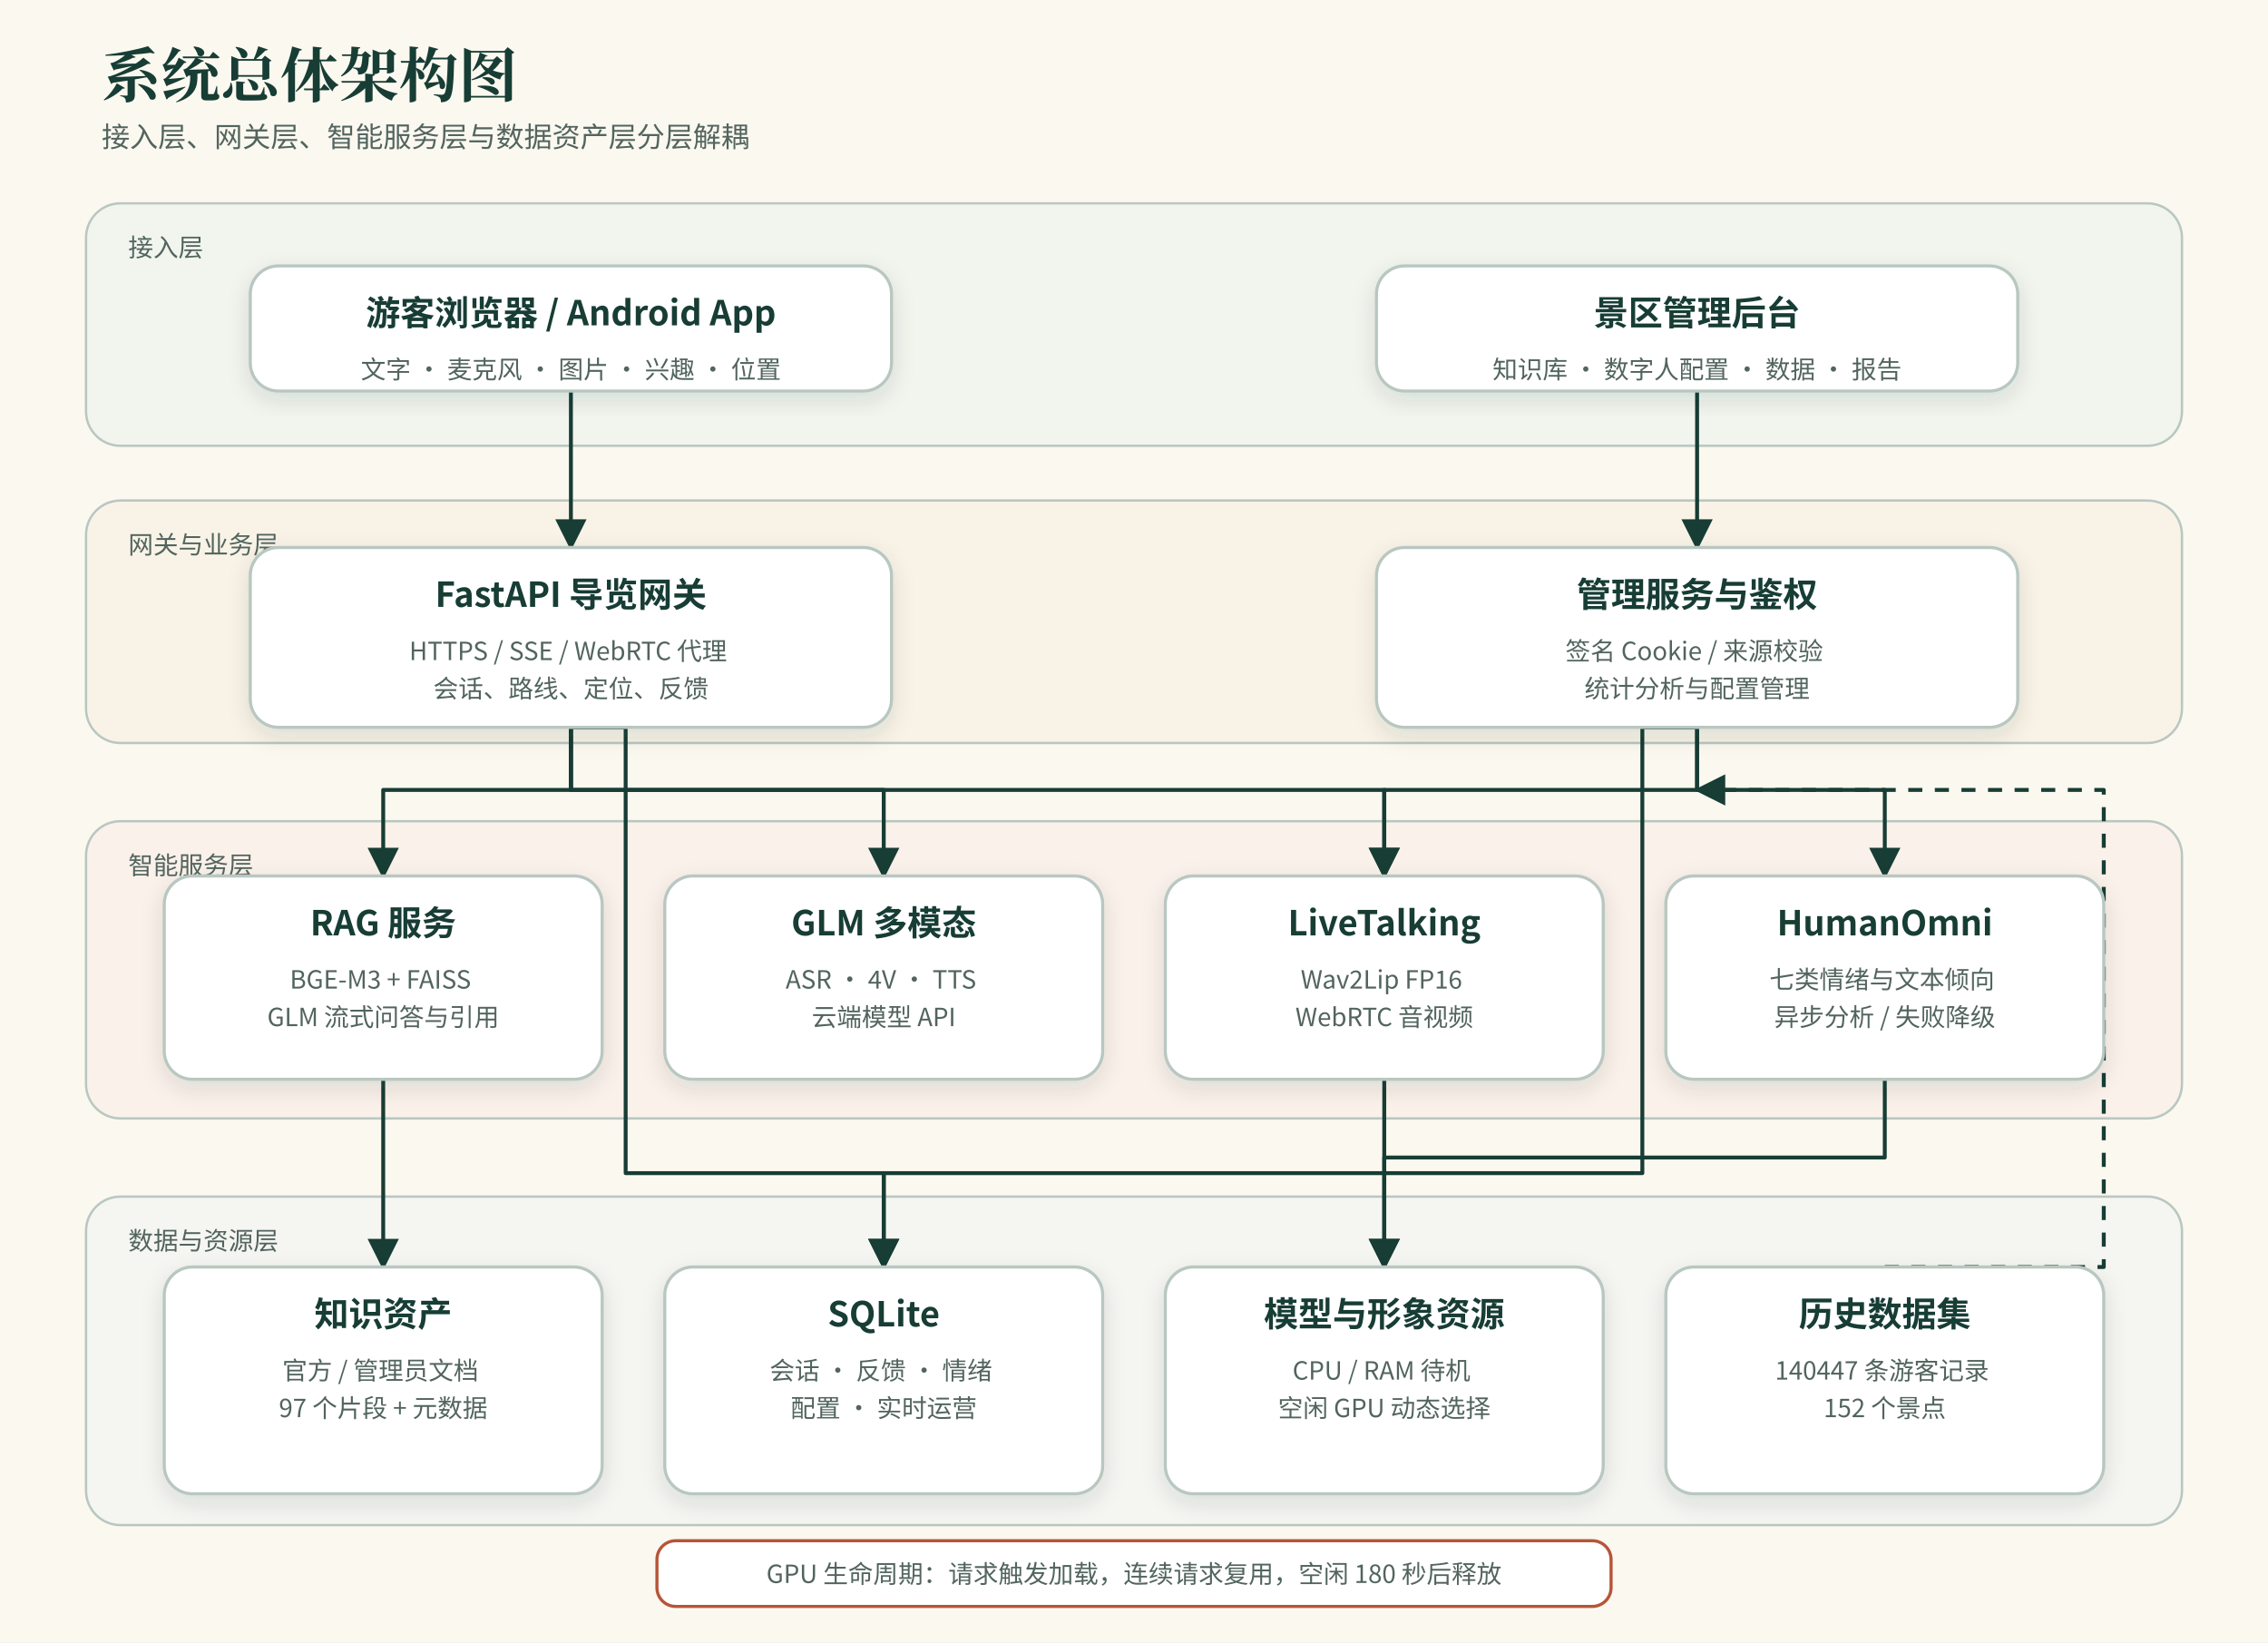
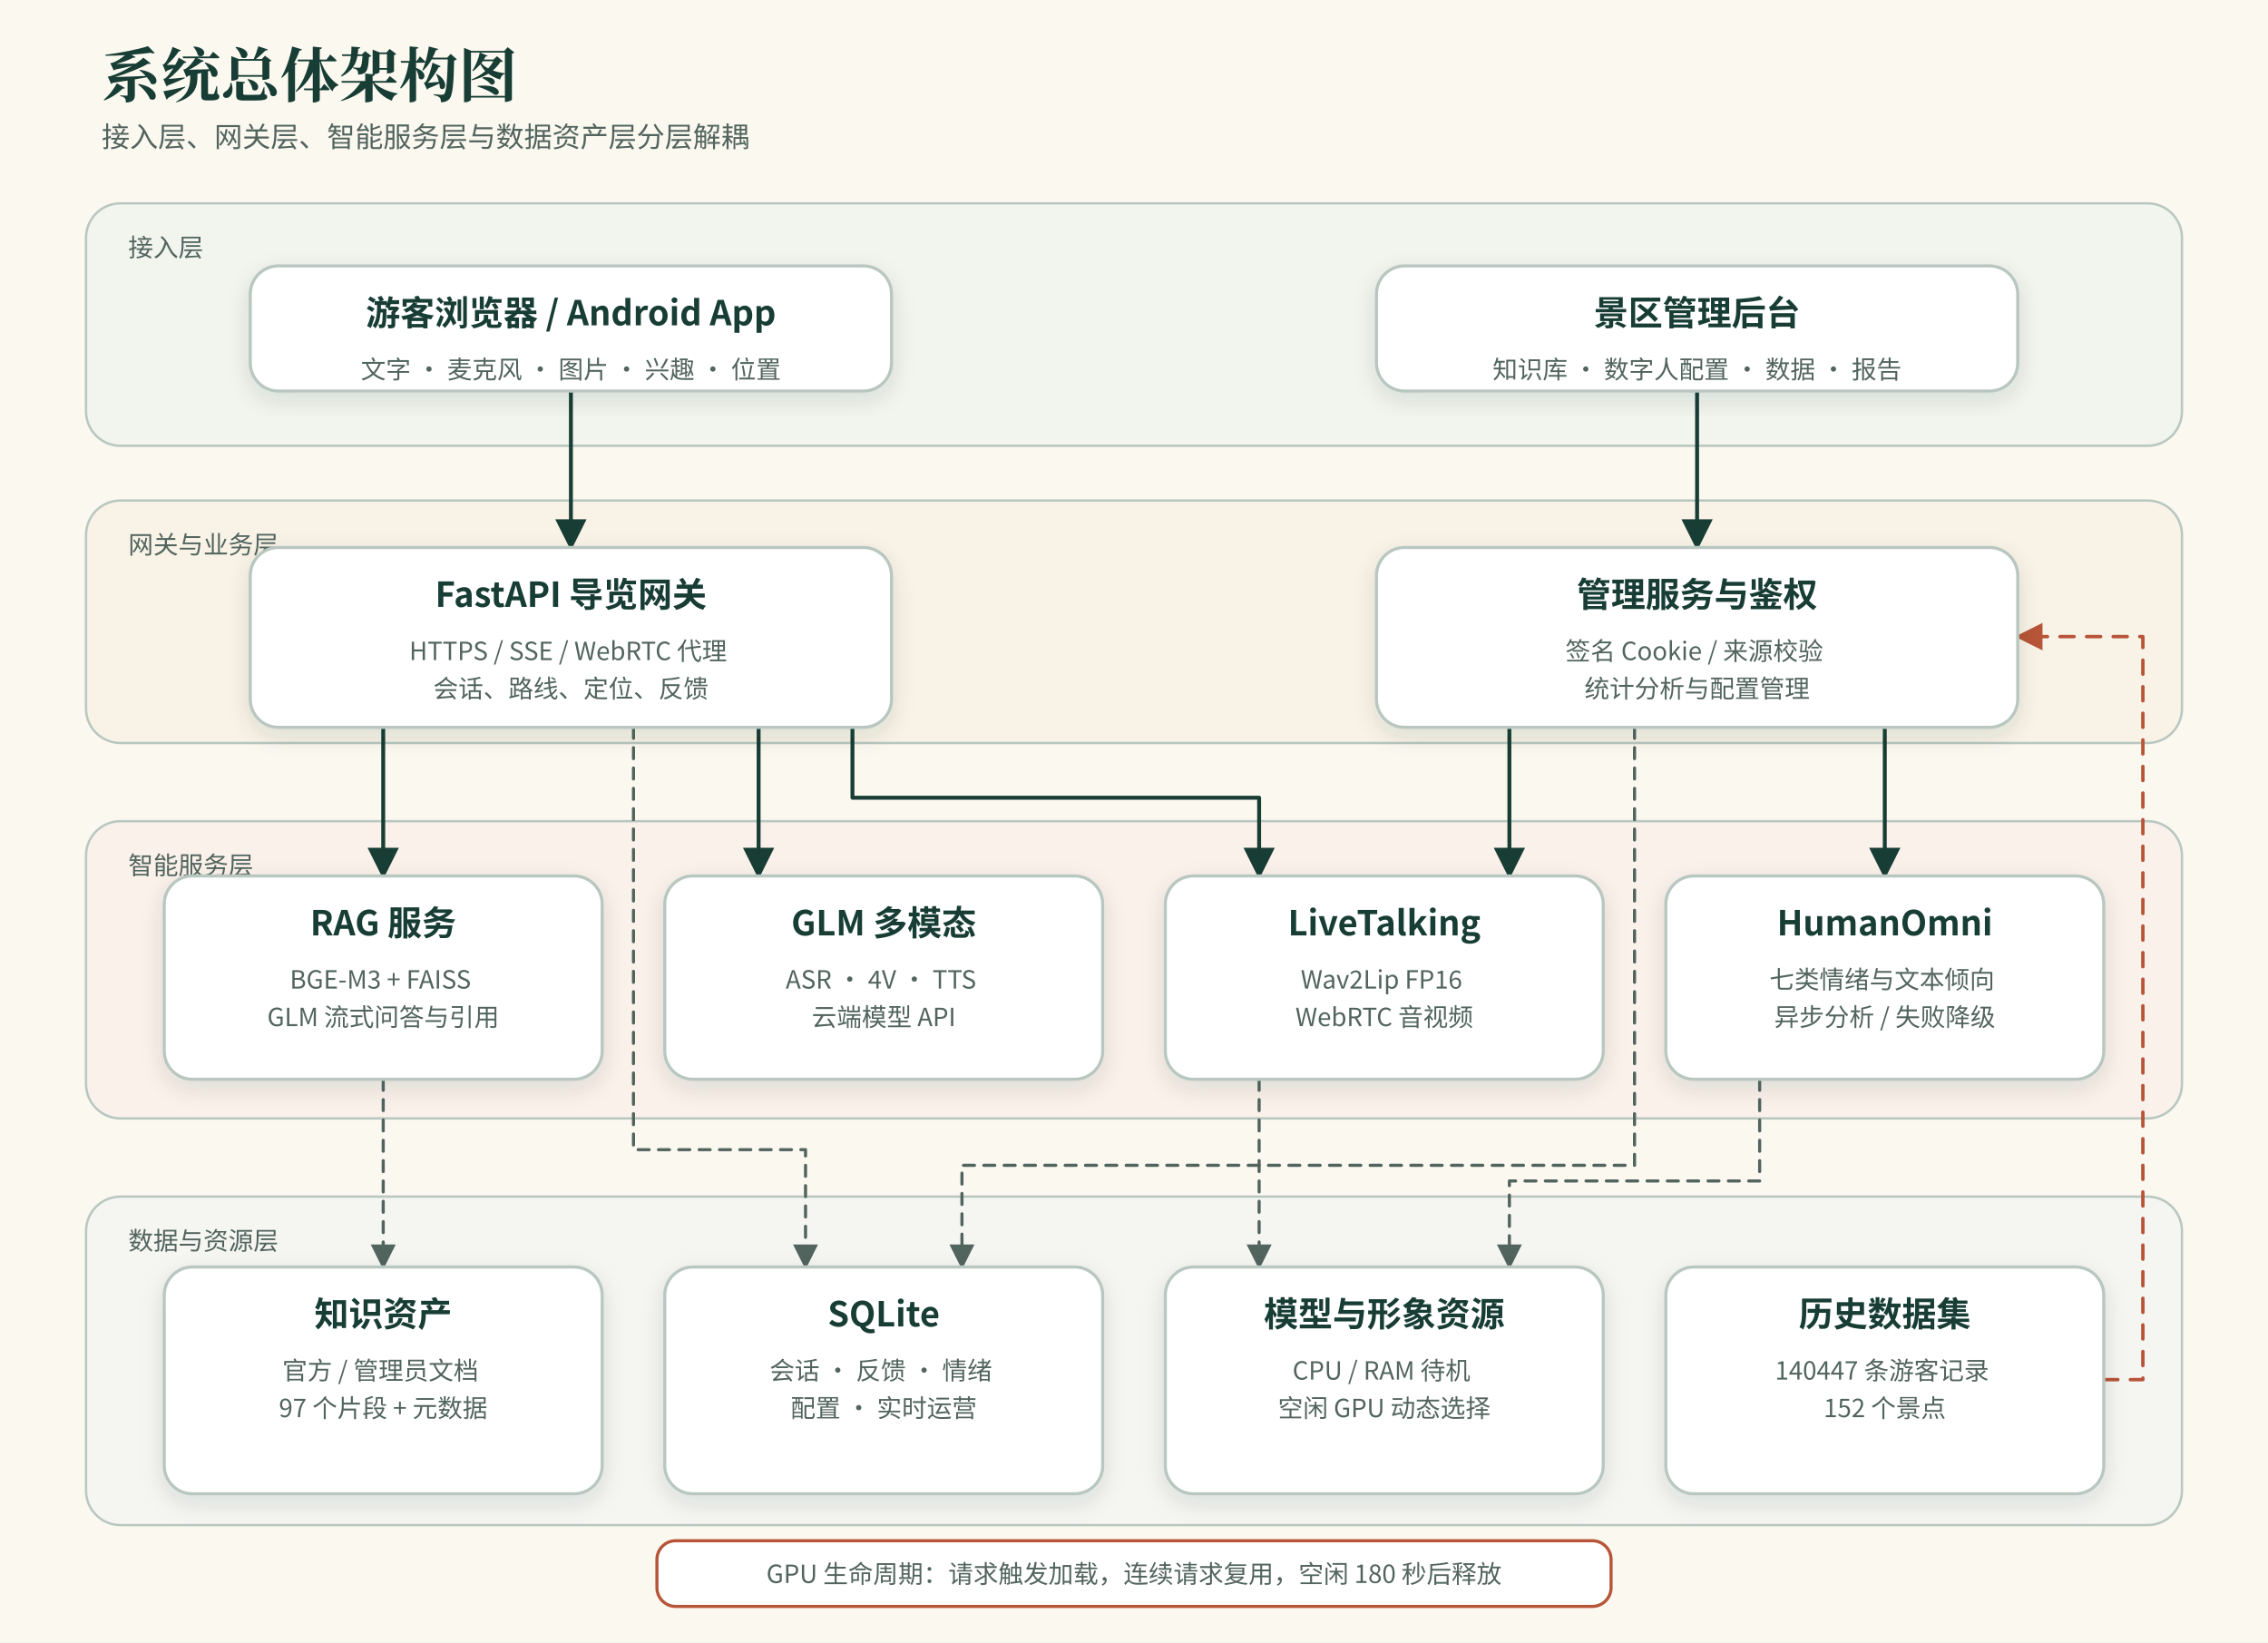
<svg xmlns="http://www.w3.org/2000/svg" width="1450" height="1050" viewBox="0 0 1450 1050" role="img" aria-labelledby="title desc">
  <defs>
    <marker id="arrow" viewBox="0 0 10 10" refX="9" refY="5" markerWidth="8" markerHeight="8" orient="auto-start-reverse">
      <path d="M 0 0 L 10 5 L 0 10 z" fill="#173D34" />
    </marker>
    <marker id="arrow-accent" viewBox="0 0 10 10" refX="9" refY="5" markerWidth="8" markerHeight="8" orient="auto-start-reverse">
      <path d="M 0 0 L 10 5 L 0 10 z" fill="#B75538" />
+     </marker>
+     <marker id="arrow-muted" viewBox="0 0 10 10" refX="9" refY="5" markerWidth="8" markerHeight="8" orient="auto-start-reverse">
+       <path d="M 0 0 L 10 5 L 0 10 z" fill="#52645E" />
    </marker>
    <filter id="shadow" x="-20%" y="-20%" width="140%" height="140%">
      <feDropShadow dx="0" dy="5" stdDeviation="7" flood-color="#173D34" flood-opacity="0.12" />
    </filter>
    <style>
    text { font-family: "Noto Sans CJK SC", "Noto Sans CJK JP", "Droid Sans Fallback", sans-serif; fill: #173D34; }
    .title { font-family: "Noto Serif CJK SC", "AR PL UMing CN", serif; font-size: 38px; font-weight: 700; }
    .subtitle { font-size: 18px; fill: #52645E; }
    .label { font-size: 22px; font-weight: 700; }
    .body { font-size: 19px; }
    .small { font-size: 16px; fill: #52645E; }
    .tiny { font-size: 14px; fill: #52645E; }
    .mono { font-family: "DejaVu Sans Mono", monospace; font-size: 16px; }
-     .connector { stroke: #173D34; stroke-width: 2.5; fill: none; marker-end: url(#arrow); }
+     .connector { stroke: #173D34; stroke-width: 2.5; fill: none; marker-end: url(#arrow); stroke-linecap: round; stroke-linejoin: round; }
+     .data-connector { stroke: #52645E; stroke-width: 2; fill: none; marker-end: url(#arrow-muted); stroke-dasharray: 7 6; stroke-linecap: round; stroke-linejoin: round; }
+     .feedback-connector { stroke: #B75538; stroke-width: 2.2; fill: none; marker-end: url(#arrow-accent); stroke-dasharray: 9 8; stroke-linecap: round; stroke-linejoin: round; }
    .association { stroke: #52645E; stroke-width: 2; fill: none; }
    .dashed { stroke: #52645E; stroke-width: 2; stroke-dasharray: 9 8; fill: none; }
  </style>
  </defs>
  <rect width="1450" height="1050" fill="#FBF8F0" />
  <text x="65" y="62" class="title" text-anchor="start">系统总体架构图</text>
  <text x="65" y="94" class="subtitle" text-anchor="start">接入层、网关层、智能服务层与数据资产层分层解耦</text>
  <rect x="55" y="130" width="1340" height="155" rx="22" fill="#E7F0EA" fill-opacity="0.46" stroke="#B9C7C1" stroke-width="1.5" />
  <text x="82" y="164" class="small" text-anchor="start">接入层</text>
  <rect x="55" y="320" width="1340" height="155" rx="22" fill="#F5EEDC" fill-opacity="0.46" stroke="#B9C7C1" stroke-width="1.5" />
  <text x="82" y="354" class="small" text-anchor="start">网关与业务层</text>
  <rect x="55" y="525" width="1340" height="190" rx="22" fill="#F8E9E3" fill-opacity="0.46" stroke="#B9C7C1" stroke-width="1.5" />
  <text x="82" y="559" class="small" text-anchor="start">智能服务层</text>
  <rect x="55" y="765" width="1340" height="210" rx="22" fill="#EDF1F3" fill-opacity="0.46" stroke="#B9C7C1" stroke-width="1.5" />
  <text x="82" y="799" class="small" text-anchor="start">数据与资源层</text>
-   <polyline points="365,250 365,350" fill="none" stroke="#173D34" stroke-width="2.5" stroke-linejoin="round" marker-end="url(#arrow)" />
-   <polyline points="1085,250 1085,350" fill="none" stroke="#173D34" stroke-width="2.5" stroke-linejoin="round" marker-end="url(#arrow)" />
-   <polyline points="365,465 365,505 245,505 245,560" fill="none" stroke="#173D34" stroke-width="2.5" stroke-linejoin="round" marker-end="url(#arrow)" />
-   <polyline points="365,465 365,505 565,505 565,560" fill="none" stroke="#173D34" stroke-width="2.5" stroke-linejoin="round" marker-end="url(#arrow)" />
-   <polyline points="365,465 365,505 885,505 885,560" fill="none" stroke="#173D34" stroke-width="2.5" stroke-linejoin="round" marker-end="url(#arrow)" />
-   <polyline points="1085,465 1085,505 885,505 885,560" fill="none" stroke="#173D34" stroke-width="2.5" stroke-linejoin="round" marker-end="url(#arrow)" />
-   <polyline points="1085,465 1085,505 1205,505 1205,560" fill="none" stroke="#173D34" stroke-width="2.5" stroke-linejoin="round" marker-end="url(#arrow)" />
-   <polyline points="245,690 245,810" fill="none" stroke="#173D34" stroke-width="2.5" stroke-linejoin="round" marker-end="url(#arrow)" />
-   <polyline points="885,690 885,810" fill="none" stroke="#173D34" stroke-width="2.5" stroke-linejoin="round" marker-end="url(#arrow)" />
-   <polyline points="1205,690 1205,740 885,740 885,810" fill="none" stroke="#173D34" stroke-width="2.5" stroke-linejoin="round" marker-end="url(#arrow)" />
-   <polyline points="365,465 400,465 400,750 565,750 565,810" fill="none" stroke="#173D34" stroke-width="2.5" stroke-linejoin="round" marker-end="url(#arrow)" />
-   <polyline points="1085,465 1050,465 1050,750 565,750 565,810" fill="none" stroke="#173D34" stroke-width="2.5" stroke-linejoin="round" marker-end="url(#arrow)" />
-   <polyline points="1205,810 1345,810 1345,505 1085,505" fill="none" stroke="#173D34" stroke-width="2.5" stroke-linejoin="round" stroke-dasharray="9 8" marker-end="url(#arrow)" />
+   <g id="connectors" aria-label="系统组件连线">
+     <path class="connector" d="M365 250 V350" />
+     <path class="connector" d="M1085 250 V350" />
+     <path class="connector" d="M245 465 V560" />
+     <path class="connector" d="M485 465 V560" />
+     <path class="connector" d="M545 465 V510 H805 V560" />
+     <path class="connector" d="M965 465 V560" />
+     <path class="connector" d="M1205 465 V560" />
+     <path class="data-connector" d="M405 465 V735 H515 V810" />
+     <path class="data-connector" d="M1045 465 V745 H615 V810" />
+     <path class="data-connector" d="M245 690 V810" />
+     <path class="data-connector" d="M805 690 V810" />
+     <path class="data-connector" d="M1125 690 V755 H965 V810" />
+     <path class="feedback-connector" d="M1345 882 H1370 V407 H1290" />
+   </g>
  <rect x="160" y="170" width="410" height="80" rx="18" fill="#FFFFFF" stroke="#B9C7C1" stroke-width="2" filter="url(#shadow)" />
  <text x="365.0" y="208" class="label" text-anchor="middle">游客浏览器 / Android App</text>
  <text x="365.0" y="242" class="small" text-anchor="middle">
    <tspan x="365.0" dy="0">文字 · 麦克风 · 图片 · 兴趣 · 位置</tspan>
  </text>
  <rect x="880" y="170" width="410" height="80" rx="18" fill="#FFFFFF" stroke="#B9C7C1" stroke-width="2" filter="url(#shadow)" />
  <text x="1085.0" y="208" class="label" text-anchor="middle">景区管理后台</text>
  <text x="1085.0" y="242" class="small" text-anchor="middle">
    <tspan x="1085.0" dy="0">知识库 · 数字人配置 · 数据 · 报告</tspan>
  </text>
  <rect x="160" y="350" width="410" height="115" rx="18" fill="#FFFFFF" stroke="#B9C7C1" stroke-width="2" filter="url(#shadow)" />
  <text x="365.0" y="388" class="label" text-anchor="middle">FastAPI 导览网关</text>
  <text x="365.0" y="422" class="small" text-anchor="middle">
    <tspan x="365.0" dy="0">HTTPS / SSE / WebRTC 代理</tspan>
    <tspan x="365.0" dy="24">会话、路线、定位、反馈</tspan>
  </text>
  <rect x="880" y="350" width="410" height="115" rx="18" fill="#FFFFFF" stroke="#B9C7C1" stroke-width="2" filter="url(#shadow)" />
  <text x="1085.0" y="388" class="label" text-anchor="middle">管理服务与鉴权</text>
  <text x="1085.0" y="422" class="small" text-anchor="middle">
    <tspan x="1085.0" dy="0">签名 Cookie / 来源校验</tspan>
    <tspan x="1085.0" dy="24">统计分析与配置管理</tspan>
  </text>
  <rect x="105" y="560" width="280" height="130" rx="18" fill="#FFFFFF" stroke="#B9C7C1" stroke-width="2" filter="url(#shadow)" />
  <text x="245.0" y="598" class="label" text-anchor="middle">RAG 服务</text>
  <text x="245.0" y="632" class="small" text-anchor="middle">
    <tspan x="245.0" dy="0">BGE-M3 + FAISS</tspan>
    <tspan x="245.0" dy="24">GLM 流式问答与引用</tspan>
  </text>
  <rect x="425" y="560" width="280" height="130" rx="18" fill="#FFFFFF" stroke="#B9C7C1" stroke-width="2" filter="url(#shadow)" />
  <text x="565.0" y="598" class="label" text-anchor="middle">GLM 多模态</text>
  <text x="565.0" y="632" class="small" text-anchor="middle">
    <tspan x="565.0" dy="0">ASR · 4V · TTS</tspan>
    <tspan x="565.0" dy="24">云端模型 API</tspan>
  </text>
  <rect x="745" y="560" width="280" height="130" rx="18" fill="#FFFFFF" stroke="#B9C7C1" stroke-width="2" filter="url(#shadow)" />
  <text x="885.0" y="598" class="label" text-anchor="middle">LiveTalking</text>
  <text x="885.0" y="632" class="small" text-anchor="middle">
    <tspan x="885.0" dy="0">Wav2Lip FP16</tspan>
    <tspan x="885.0" dy="24">WebRTC 音视频</tspan>
  </text>
  <rect x="1065" y="560" width="280" height="130" rx="18" fill="#FFFFFF" stroke="#B9C7C1" stroke-width="2" filter="url(#shadow)" />
  <text x="1205.0" y="598" class="label" text-anchor="middle">HumanOmni</text>
  <text x="1205.0" y="632" class="small" text-anchor="middle">
    <tspan x="1205.0" dy="0">七类情绪与文本倾向</tspan>
    <tspan x="1205.0" dy="24">异步分析 / 失败降级</tspan>
  </text>
  <rect x="105" y="810" width="280" height="145" rx="18" fill="#FFFFFF" stroke="#B9C7C1" stroke-width="2" filter="url(#shadow)" />
  <text x="245.0" y="848" class="label" text-anchor="middle">知识资产</text>
  <text x="245.0" y="882" class="small" text-anchor="middle">
    <tspan x="245.0" dy="0">官方 / 管理员文档</tspan>
    <tspan x="245.0" dy="24">97 个片段 + 元数据</tspan>
  </text>
  <rect x="425" y="810" width="280" height="145" rx="18" fill="#FFFFFF" stroke="#B9C7C1" stroke-width="2" filter="url(#shadow)" />
  <text x="565.0" y="848" class="label" text-anchor="middle">SQLite</text>
  <text x="565.0" y="882" class="small" text-anchor="middle">
    <tspan x="565.0" dy="0">会话 · 反馈 · 情绪</tspan>
    <tspan x="565.0" dy="24">配置 · 实时运营</tspan>
  </text>
  <rect x="745" y="810" width="280" height="145" rx="18" fill="#FFFFFF" stroke="#B9C7C1" stroke-width="2" filter="url(#shadow)" />
  <text x="885.0" y="848" class="label" text-anchor="middle">模型与形象资源</text>
  <text x="885.0" y="882" class="small" text-anchor="middle">
    <tspan x="885.0" dy="0">CPU / RAM 待机</tspan>
    <tspan x="885.0" dy="24">空闲 GPU 动态选择</tspan>
  </text>
  <rect x="1065" y="810" width="280" height="145" rx="18" fill="#FFFFFF" stroke="#B9C7C1" stroke-width="2" filter="url(#shadow)" />
  <text x="1205.0" y="848" class="label" text-anchor="middle">历史数据集</text>
  <text x="1205.0" y="882" class="small" text-anchor="middle">
    <tspan x="1205.0" dy="0">140447 条游客记录</tspan>
    <tspan x="1205.0" dy="24">152 个景点</tspan>
  </text>
  <rect x="420" y="985" width="610" height="42" rx="12" fill="#FFFFFF" stroke="#B75538" stroke-width="2" />
  <text x="725" y="1012" class="small" text-anchor="middle">GPU 生命周期：请求触发加载，连续请求复用，空闲 180 秒后释放</text>
</svg>
